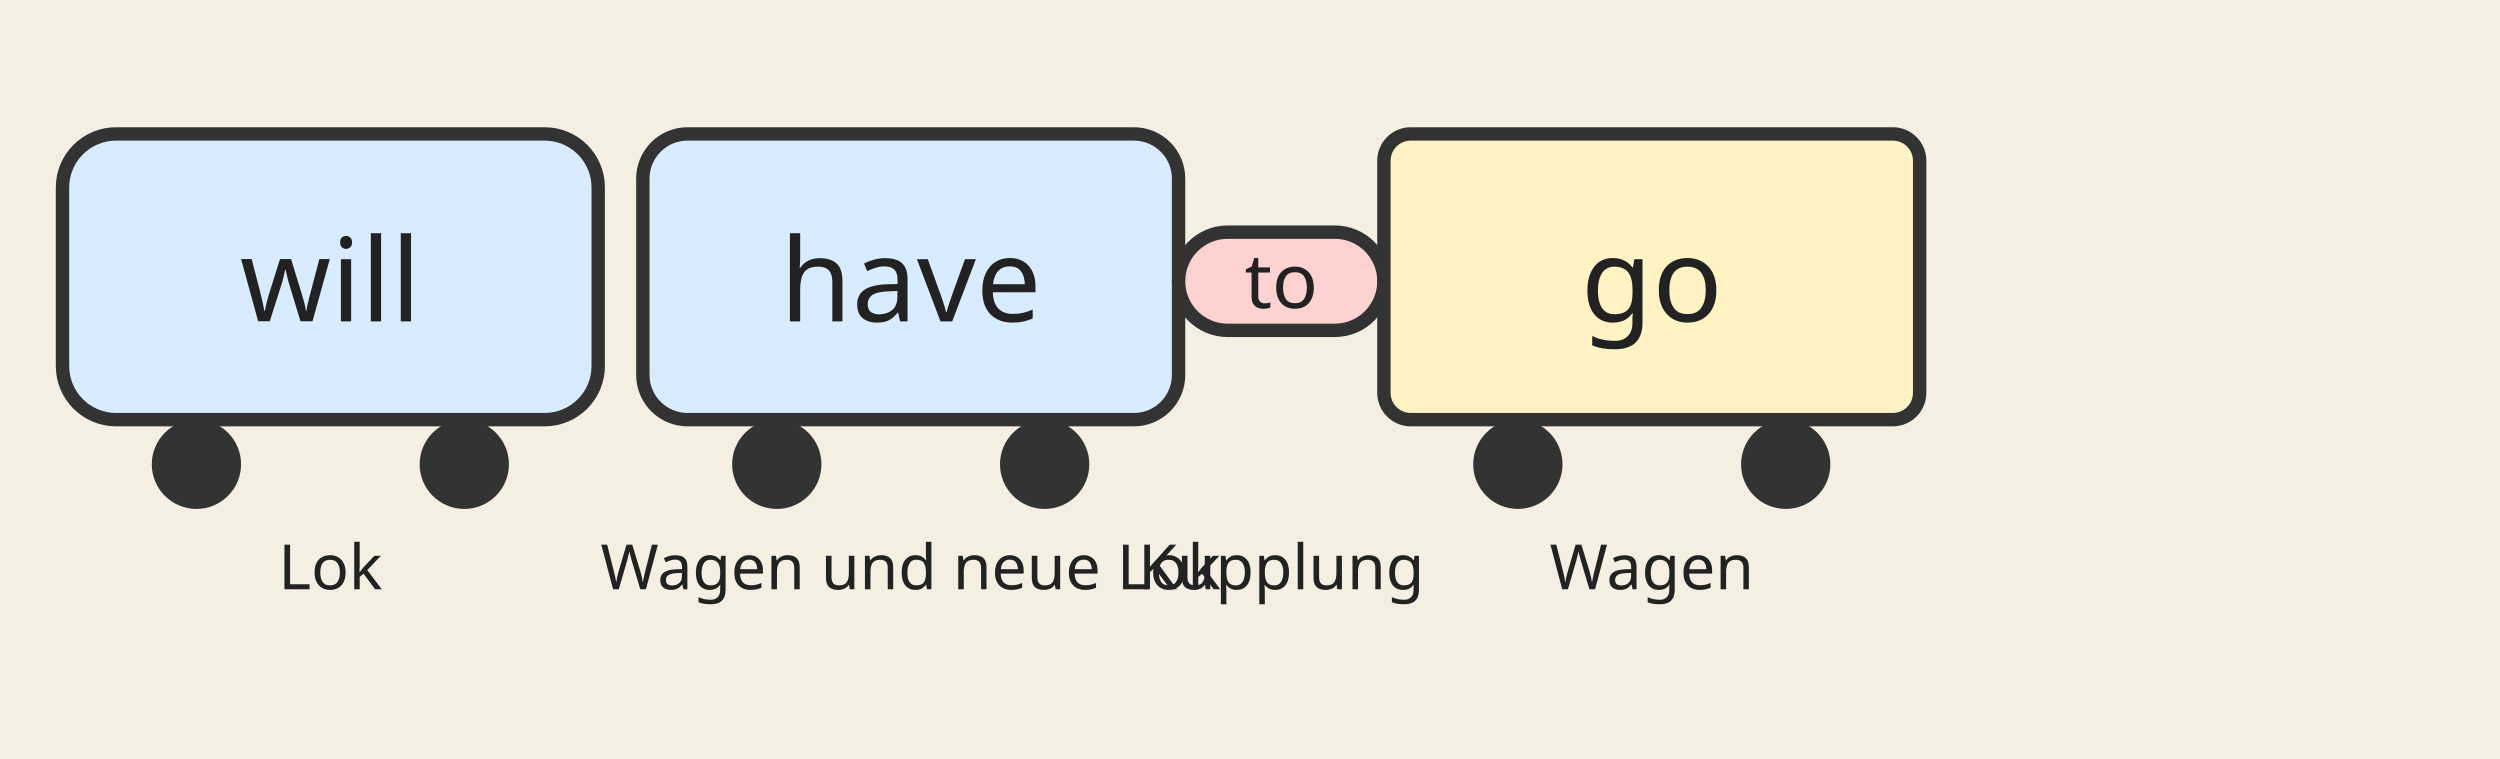
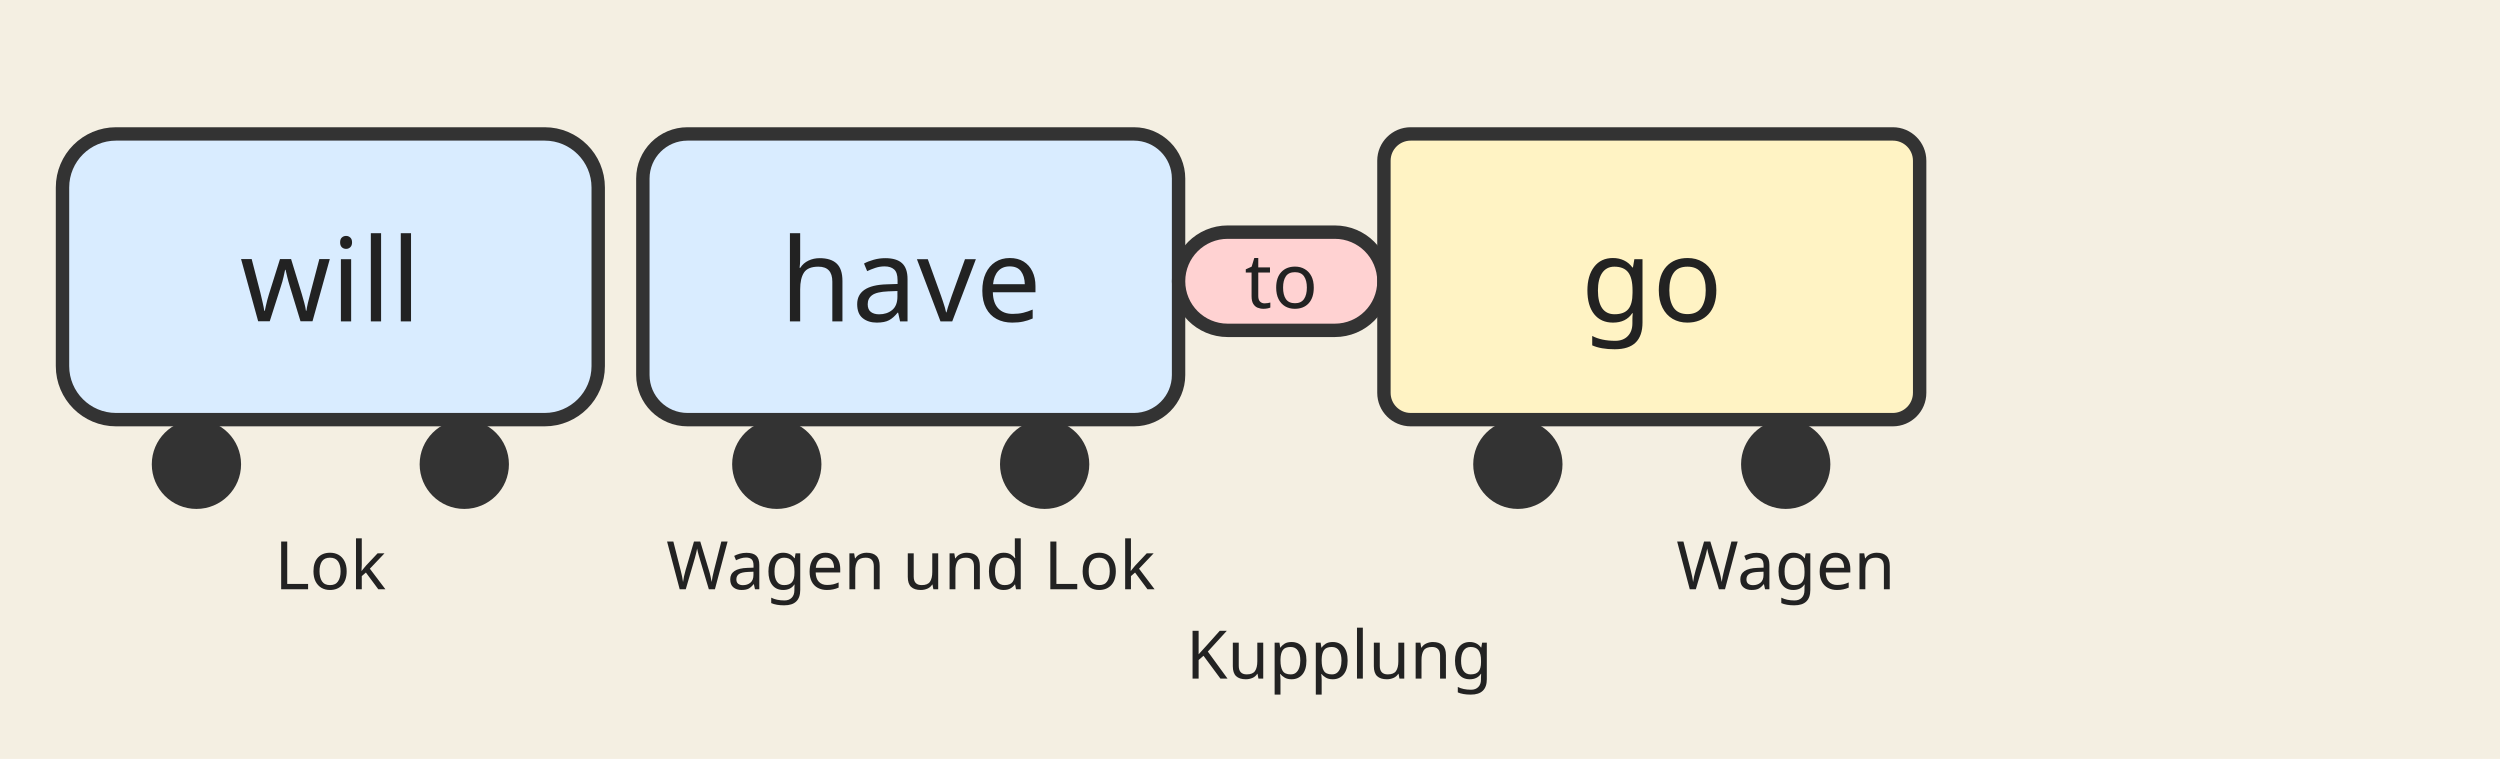
<svg xmlns="http://www.w3.org/2000/svg" viewBox="0 0 560 170" role="img">
  <rect width="560" height="170" fill="#f4efe2" />
  <rect x="14" y="30" width="120" height="64" rx="12" fill="#d9ecff" stroke="#333" stroke-width="3" />
  <text x="74" y="72" text-anchor="middle" font-family="sans-serif" font-size="26" fill="#222">will</text>
  <rect x="144" y="30" width="120" height="64" rx="10" fill="#d9ecff" stroke="#333" stroke-width="3" />
  <text x="204" y="72" text-anchor="middle" font-family="sans-serif" font-size="26" fill="#222">have</text>
  <rect x="264" y="52" width="46" height="22" rx="11" fill="#ffd2d2" stroke="#333" stroke-width="3" />
  <text x="287" y="69" text-anchor="middle" font-family="sans-serif" font-size="17" fill="#222">to</text>
  <rect x="310" y="30" width="120" height="64" rx="6" fill="#fff3c4" stroke="#333" stroke-width="3" />
  <text x="370" y="72" text-anchor="middle" font-family="sans-serif" font-size="26" fill="#222">go</text>
  <circle cx="44" cy="104" r="10" fill="#333" />
  <circle cx="104" cy="104" r="10" fill="#333" />
  <circle cx="174" cy="104" r="10" fill="#333" />
  <circle cx="234" cy="104" r="10" fill="#333" />
  <circle cx="340" cy="104" r="10" fill="#333" />
  <circle cx="400" cy="104" r="10" fill="#333" />
-   <g font-family="sans-serif" font-size="14" text-anchor="middle" fill="#222">
+   <g font-family="sans-serif" font-size="15" text-anchor="middle" fill="#222">
    <text x="74" y="132">Lok</text>
-     <text x="204" y="132">Wagen und neue Lok</text>
-     <text x="287" y="132">Kupplung</text>
-     <text x="370" y="132">Wagen</text>
+     <text x="204" y="132">Wagen und Lok</text>
+     <text x="300" y="152">Kupplung</text>
+     <text x="400" y="132">Wagen</text>
  </g>
</svg>
